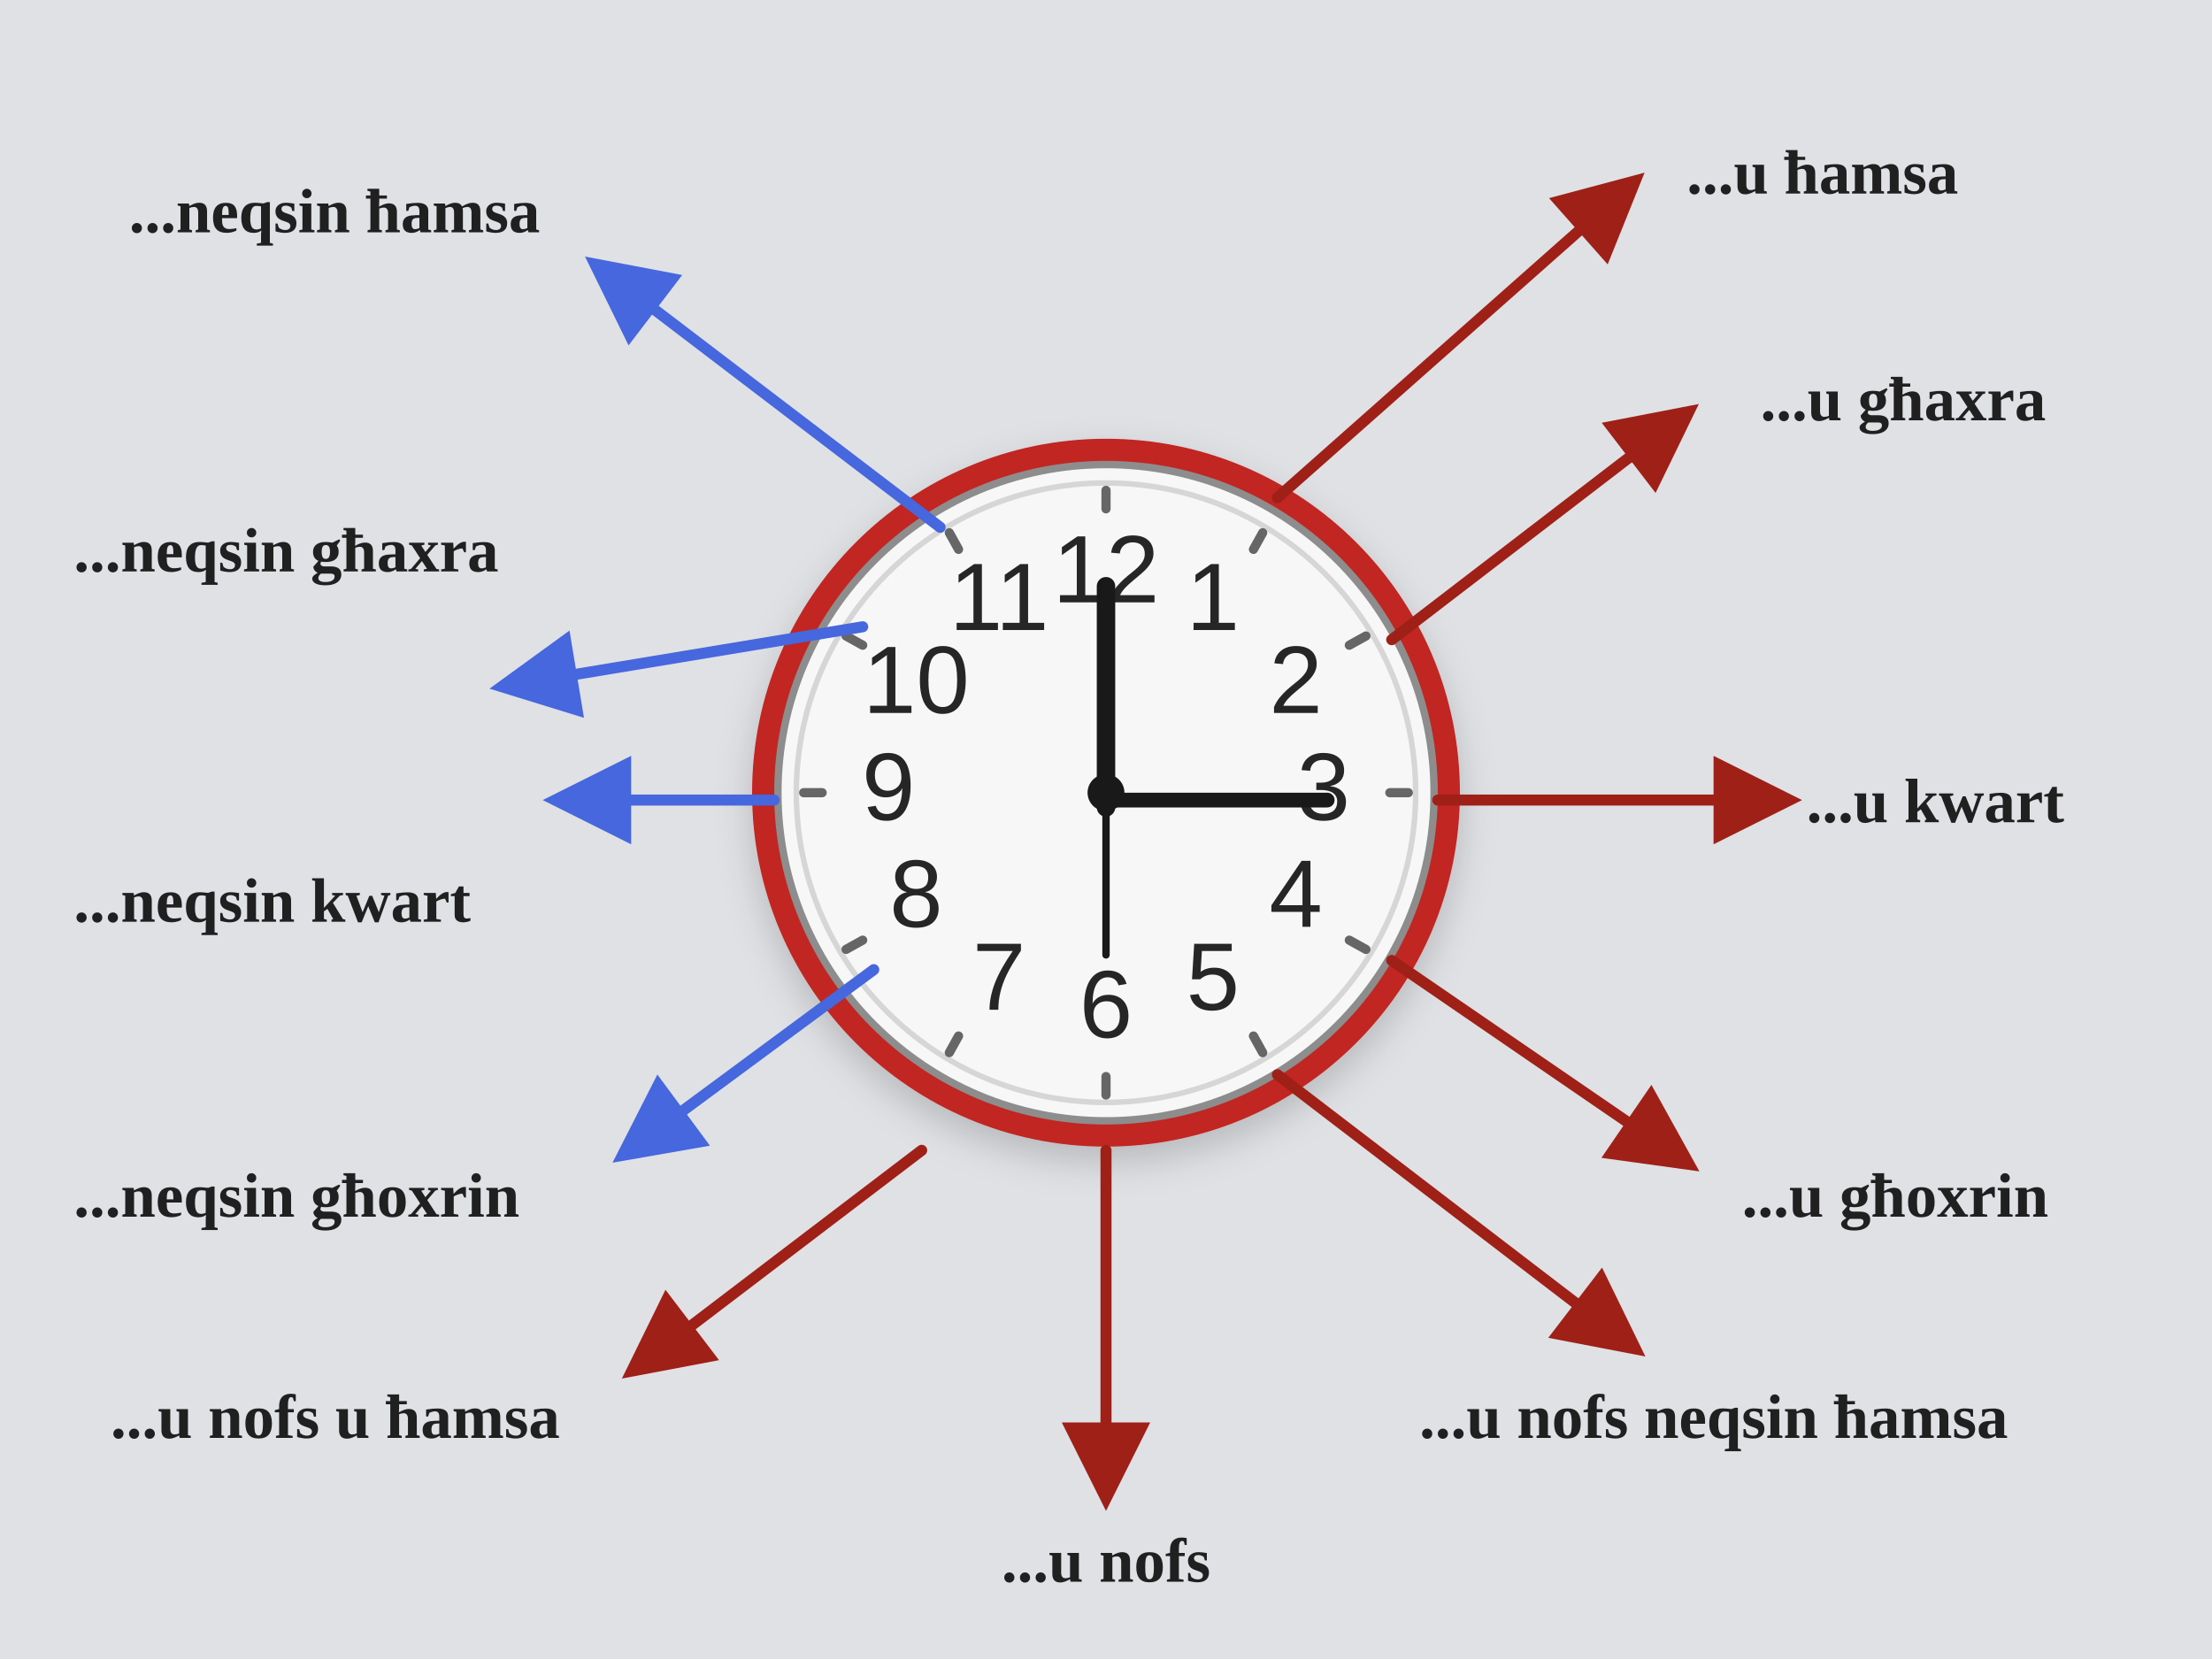
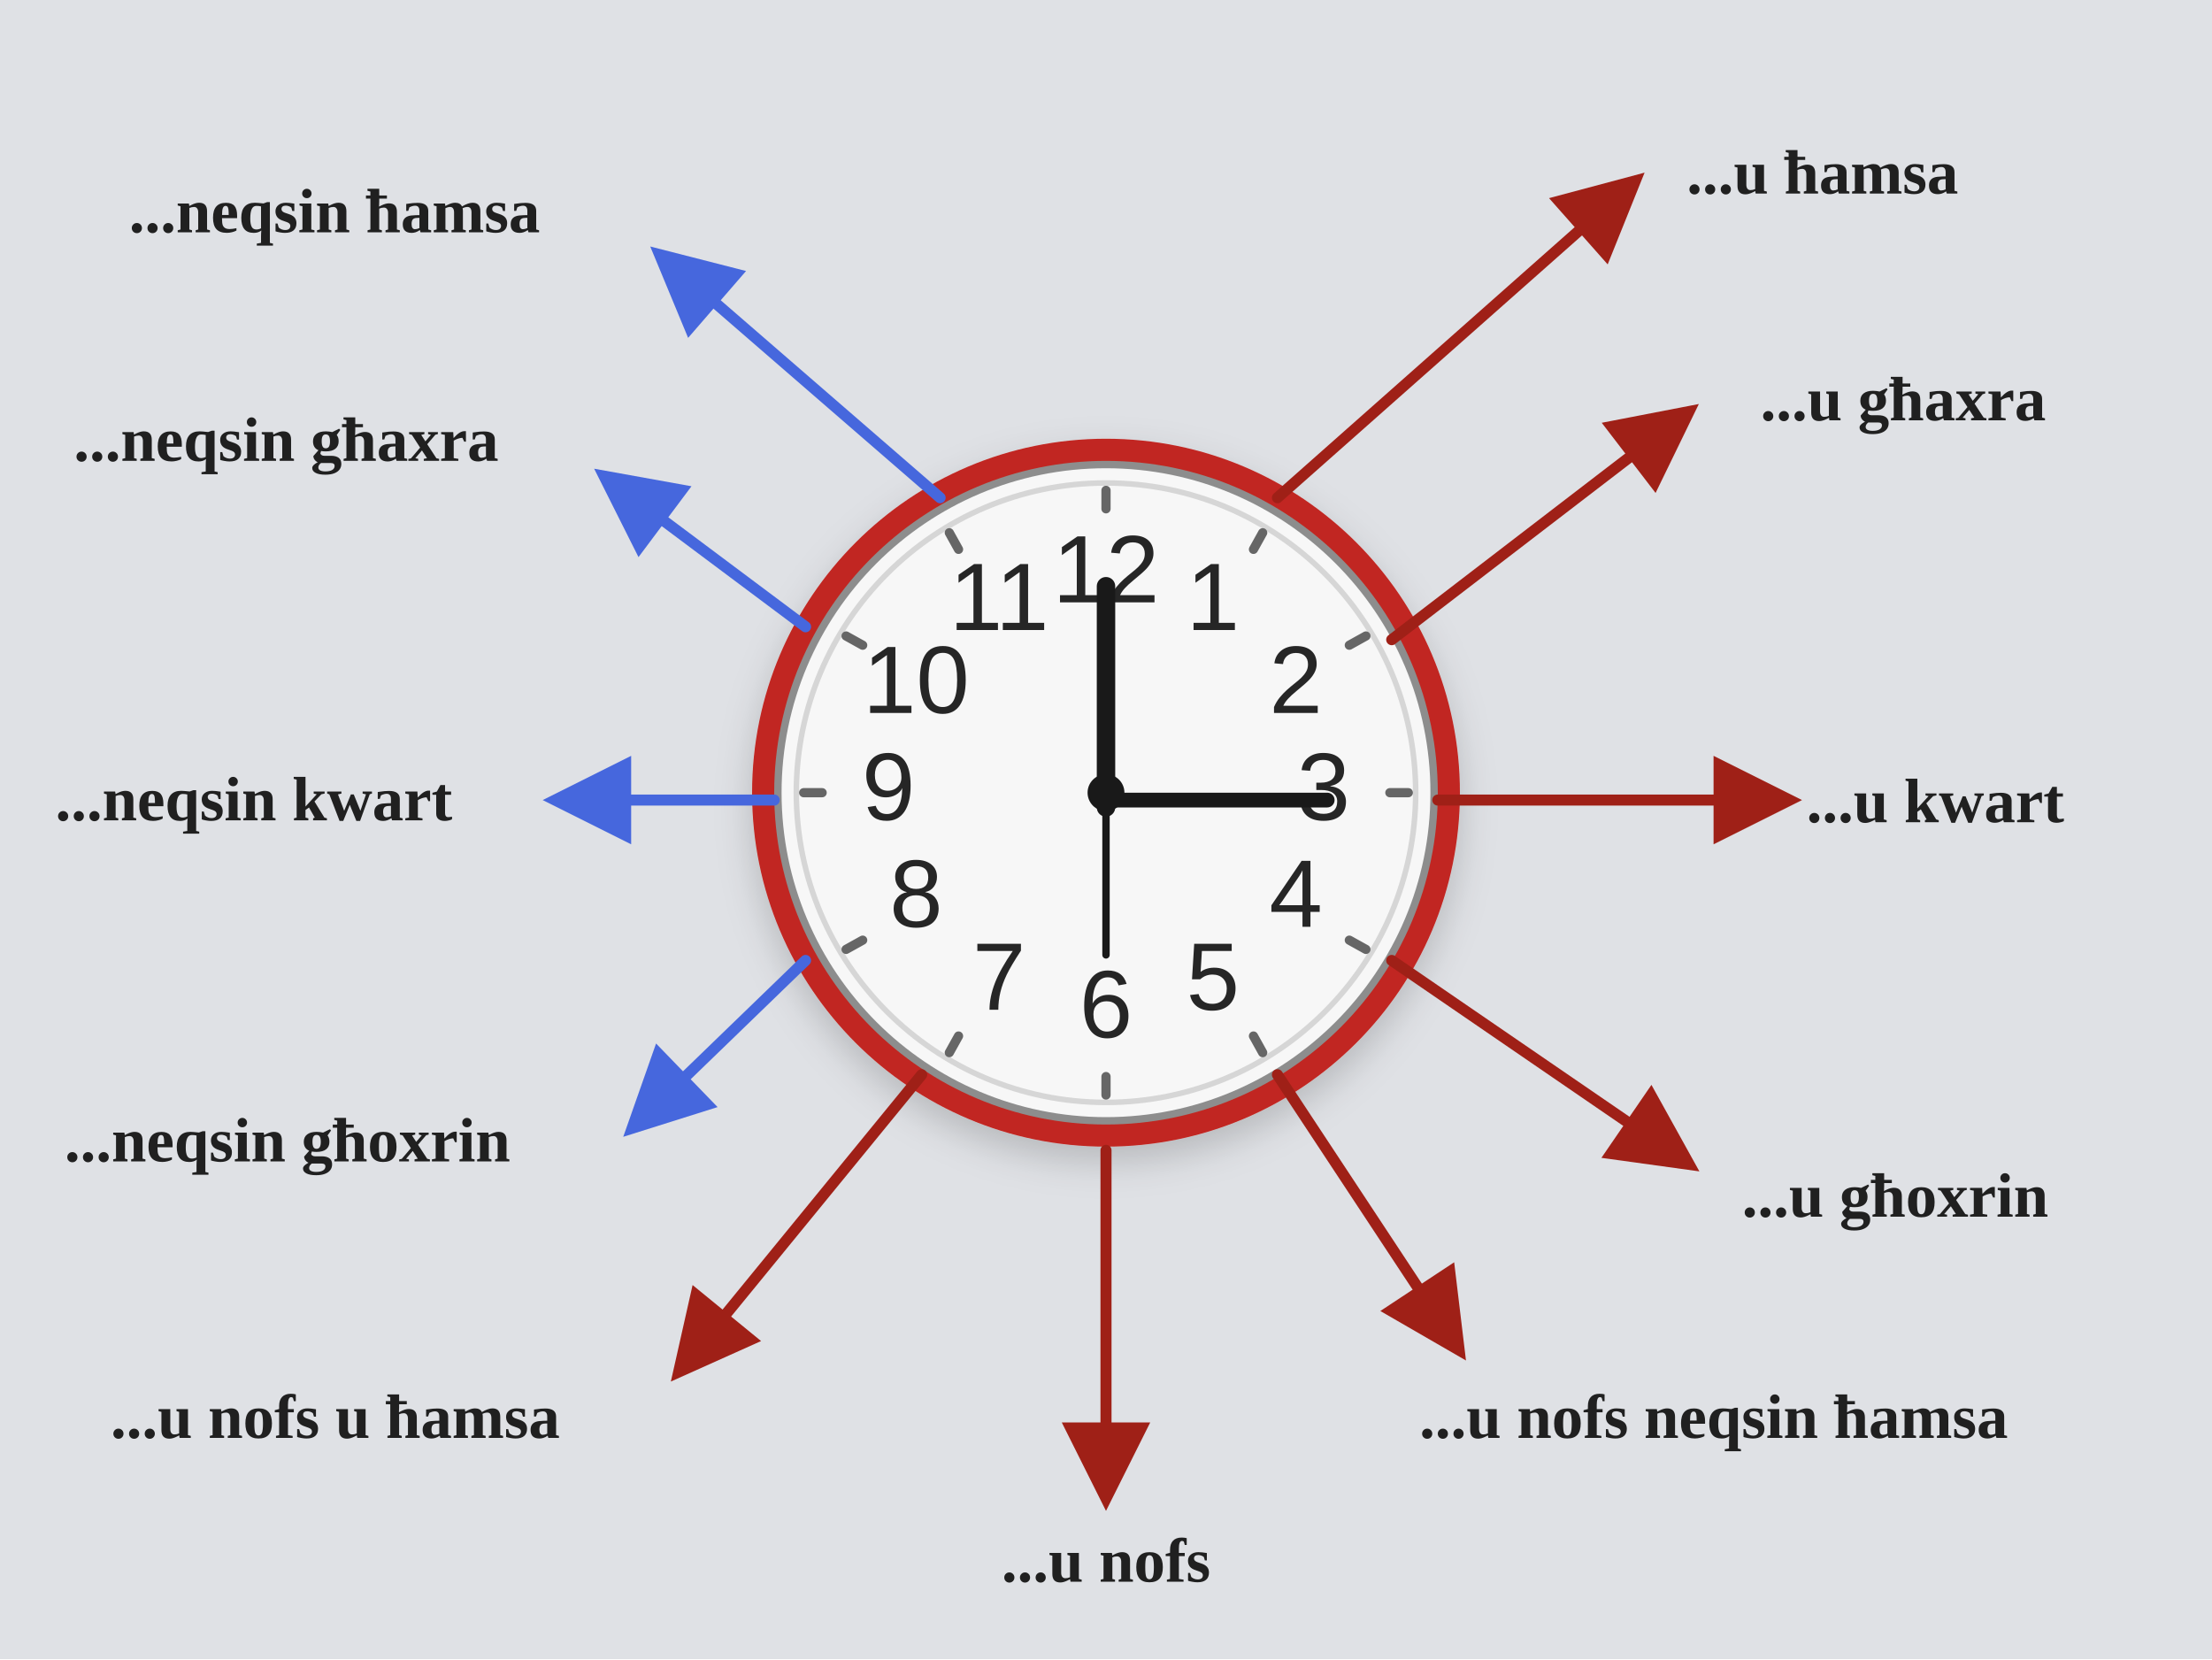
<svg xmlns="http://www.w3.org/2000/svg" viewBox="0 0 1200 900" role="img" aria-labelledby="title desc">
  <defs>
    <marker id="arrow-red" viewBox="0 0 10 10" refX="8" refY="5" markerWidth="8" markerHeight="8" orient="auto-start-reverse">
      <path d="M 0 0 L 10 5 L 0 10 z" fill="#9f2017" />
    </marker>
    <marker id="arrow-blue" viewBox="0 0 10 10" refX="8" refY="5" markerWidth="8" markerHeight="8" orient="auto-start-reverse">
      <path d="M 0 0 L 10 5 L 0 10 z" fill="#4667dd" />
    </marker>
    <filter id="shadow" x="-20%" y="-20%" width="140%" height="140%">
      <feDropShadow dx="0" dy="8" stdDeviation="10" flood-color="#000000" flood-opacity="0.18" />
    </filter>
    <style>
      .label {
        font-family: Georgia, "Times New Roman", serif;
        font-size: 34px;
        font-weight: 700;
        fill: #202020;
      }
      .clock-num {
        font-family: Arial, Helvetica, sans-serif;
        font-size: 52px;
        fill: #262626;
      }
      .tick {
        stroke: #666666;
        stroke-linecap: round;
      }
    </style>
  </defs>
  <rect width="1200" height="900" fill="#dfe1e5" />
  <g filter="url(#shadow)">
    <circle cx="600" cy="430" r="192" fill="#c12720" />
    <circle cx="600" cy="430" r="178" fill="#f7f7f7" stroke="#8d8d8d" stroke-width="4" />
    <circle cx="600" cy="430" r="168" fill="none" stroke="#d6d6d6" stroke-width="3" />
  </g>
  <g transform="translate(600 430)">
    <g id="ticks">
      <line class="tick" x1="0" y1="-154" x2="0" y2="-164" stroke-width="5" />
      <line class="tick" x1="80" y1="-132" x2="85" y2="-141" stroke-width="5" />
      <line class="tick" x1="132" y1="-80" x2="141" y2="-85" stroke-width="5" />
      <line class="tick" x1="154" y1="0" x2="164" y2="0" stroke-width="5" />
      <line class="tick" x1="132" y1="80" x2="141" y2="85" stroke-width="5" />
      <line class="tick" x1="80" y1="132" x2="85" y2="141" stroke-width="5" />
      <line class="tick" x1="0" y1="154" x2="0" y2="164" stroke-width="5" />
      <line class="tick" x1="-80" y1="132" x2="-85" y2="141" stroke-width="5" />
      <line class="tick" x1="-132" y1="80" x2="-141" y2="85" stroke-width="5" />
      <line class="tick" x1="-154" y1="0" x2="-164" y2="0" stroke-width="5" />
      <line class="tick" x1="-132" y1="-80" x2="-141" y2="-85" stroke-width="5" />
      <line class="tick" x1="-80" y1="-132" x2="-85" y2="-141" stroke-width="5" />
    </g>
    <g text-anchor="middle" dominant-baseline="middle">
      <text class="clock-num" x="0" y="-118">12</text>
      <text class="clock-num" x="58" y="-103">1</text>
      <text class="clock-num" x="103" y="-58">2</text>
      <text class="clock-num" x="118" y="0">3</text>
      <text class="clock-num" x="103" y="58">4</text>
      <text class="clock-num" x="58" y="103">5</text>
      <text class="clock-num" x="0" y="118">6</text>
      <text class="clock-num" x="-58" y="103">7</text>
      <text class="clock-num" x="-103" y="58">8</text>
      <text class="clock-num" x="-118" y="0">9</text>
      <text class="clock-num" x="-103" y="-58">10</text>
      <text class="clock-num" x="-58" y="-103">11</text>
    </g>
    <line x1="0" y1="8" x2="0" y2="-112" stroke="#191919" stroke-width="10" stroke-linecap="round" />
    <line x1="0" y1="4" x2="120" y2="4" stroke="#191919" stroke-width="8" stroke-linecap="round" />
    <line x1="0" y1="10" x2="0" y2="88" stroke="#191919" stroke-width="4" stroke-linecap="round" />
    <circle cx="0" cy="0" r="10" fill="#191919" />
  </g>
  <g fill="none" stroke-width="6" stroke-linecap="round">
    <line x1="693" y1="270" x2="885" y2="100" stroke="#9f2017" marker-end="url(#arrow-red)" />
    <line x1="755" y1="347" x2="914" y2="225" stroke="#9f2017" marker-end="url(#arrow-red)" />
    <line x1="780" y1="434" x2="968" y2="434" stroke="#9f2017" marker-end="url(#arrow-red)" />
    <line x1="755" y1="521" x2="914" y2="630" stroke="#9f2017" marker-end="url(#arrow-red)" />
+     <line x1="693" y1="583" x2="790" y2="730" stroke="#9f2017" marker-end="url(#arrow-red)" />
    <line x1="600" y1="624" x2="600" y2="810" stroke="#9f2017" marker-end="url(#arrow-red)" />
-     <line x1="693" y1="583" x2="885" y2="730" stroke="#9f2017" marker-end="url(#arrow-red)" />
-     <line x1="500" y1="624" x2="345" y2="742" stroke="#9f2017" marker-end="url(#arrow-red)" />
-     <line x1="510" y1="286" x2="325" y2="145" stroke="#4667dd" marker-end="url(#arrow-blue)" />
-     <line x1="468" y1="340" x2="275" y2="372" stroke="#4667dd" marker-end="url(#arrow-blue)" />
+     <line x1="500" y1="583" x2="370" y2="742" stroke="#9f2017" marker-end="url(#arrow-red)" />
+     <line x1="437" y1="521" x2="345" y2="610" stroke="#4667dd" marker-end="url(#arrow-blue)" />
    <line x1="420" y1="434" x2="304" y2="434" stroke="#4667dd" marker-end="url(#arrow-blue)" />
-     <line x1="474" y1="526" x2="340" y2="625" stroke="#4667dd" marker-end="url(#arrow-blue)" />
+     <line x1="437" y1="340" x2="330" y2="260" stroke="#4667dd" marker-end="url(#arrow-blue)" />
+     <line x1="510" y1="270" x2="360" y2="140" stroke="#4667dd" marker-end="url(#arrow-blue)" />
  </g>
  <g class="label">
    <text x="915" y="105" text-anchor="start">...u ħamsa</text>
    <text x="955" y="228" text-anchor="start">...u għaxra</text>
    <text x="980" y="446" text-anchor="start">...u kwart</text>
    <text x="945" y="660" text-anchor="start">...u għoxrin</text>
    <text x="600" y="858" text-anchor="middle">...u nofs</text>
    <text x="60" y="780" text-anchor="start">...u nofs u ħamsa</text>
    <text x="770" y="780" text-anchor="start">...u nofs neqsin ħamsa</text>
    <text x="70" y="126" text-anchor="start">...neqsin ħamsa</text>
-     <text x="40" y="310" text-anchor="start">...neqsin għaxra</text>
-     <text x="40" y="500" text-anchor="start">...neqsin kwart</text>
-     <text x="40" y="660" text-anchor="start">...neqsin għoxrin</text>
+     <text x="40" y="250" text-anchor="start">...neqsin għaxra</text>
+     <text x="30" y="445" text-anchor="start">...neqsin kwart</text>
+     <text x="35" y="630" text-anchor="start">...neqsin għoxrin</text>
  </g>
</svg>
